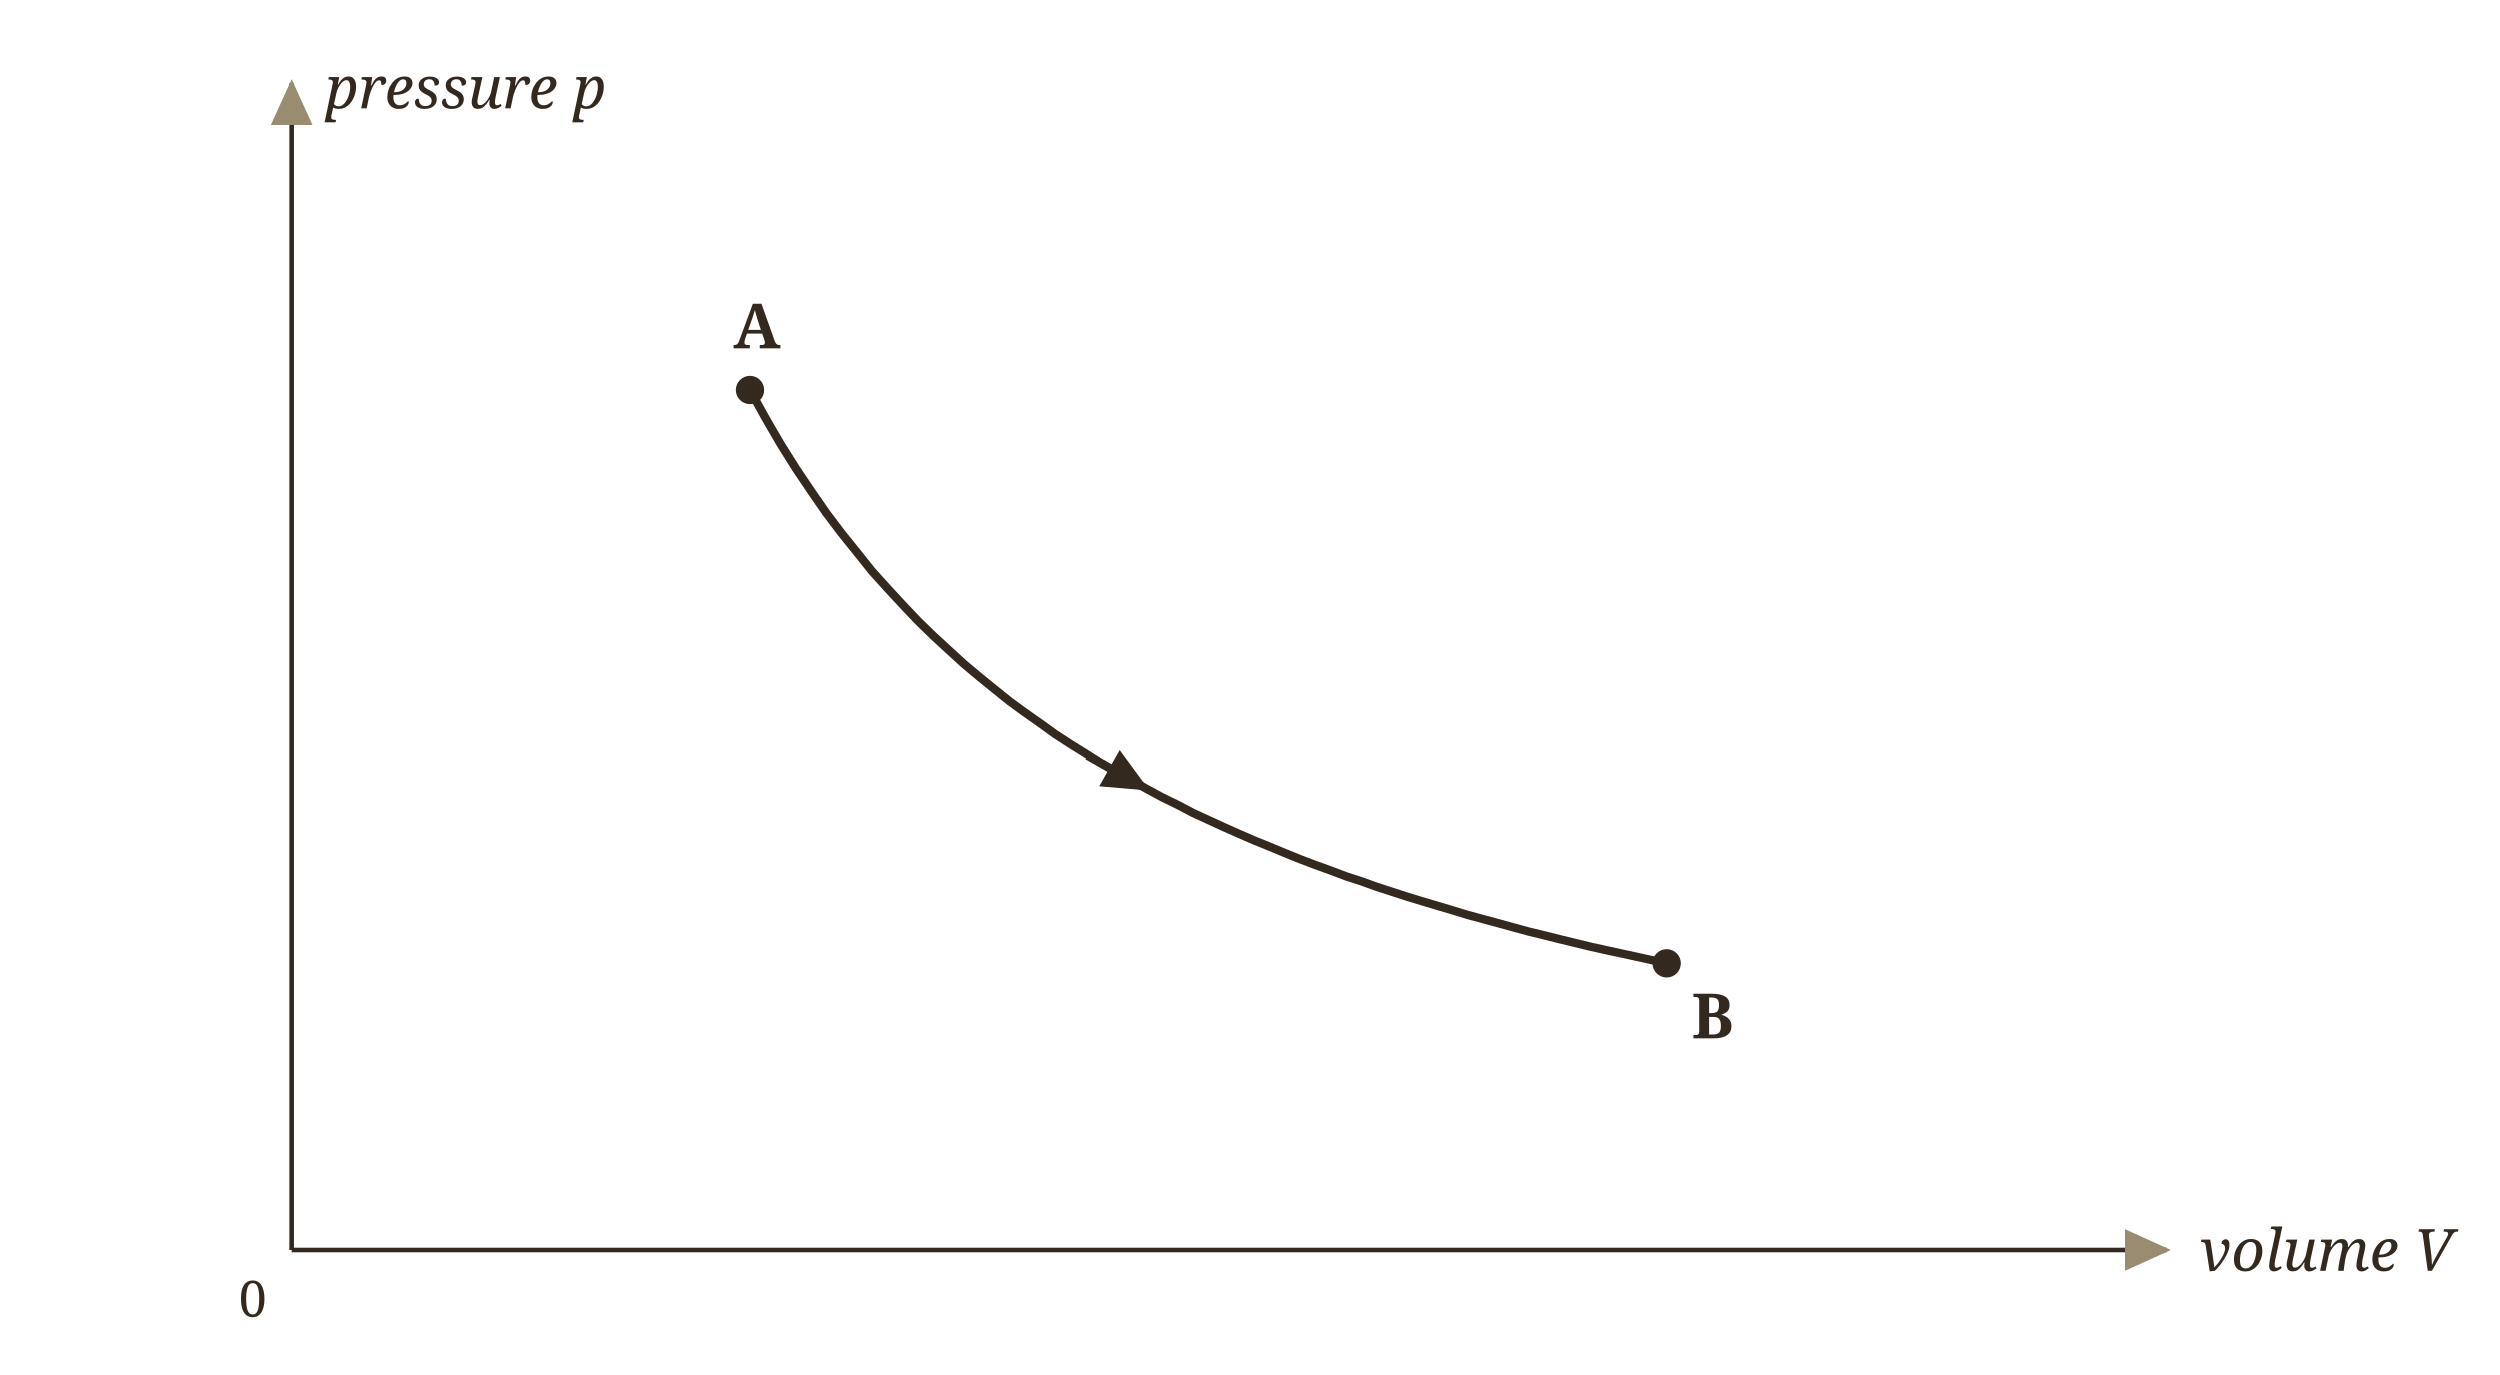
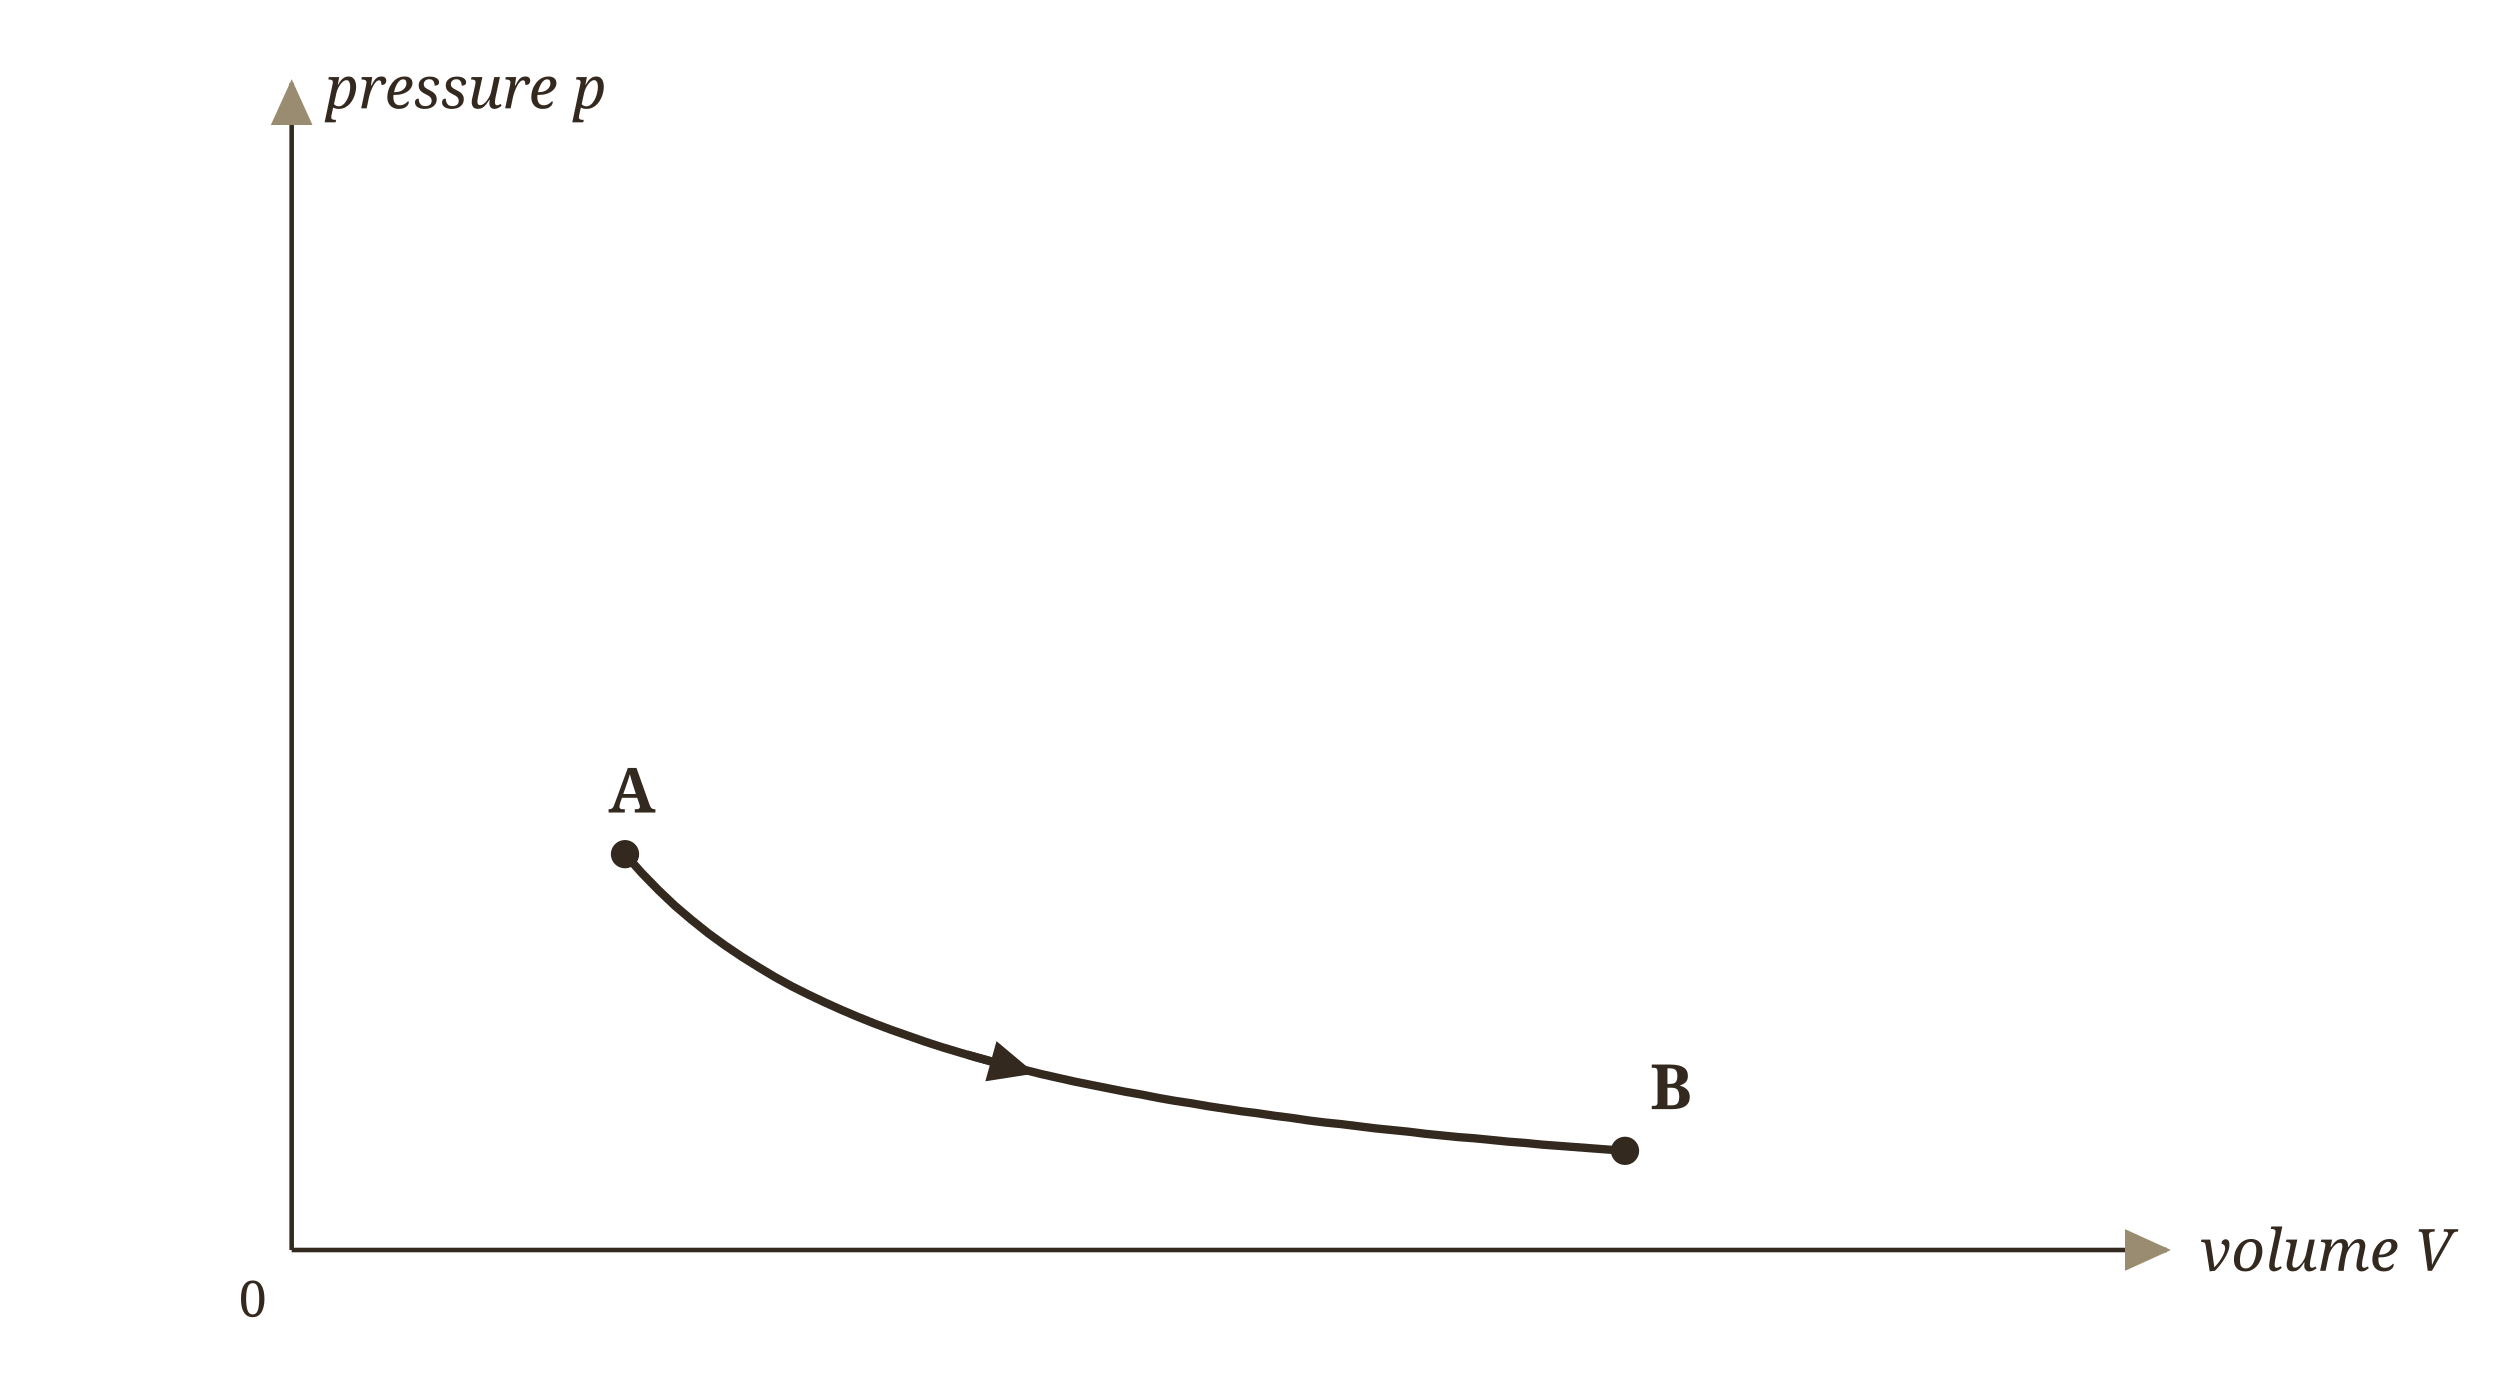
<svg xmlns="http://www.w3.org/2000/svg" viewBox="0 0 600 330" width="600" height="330" font-family="Georgia, serif">
  <defs>
    <marker id="k" markerUnits="userSpaceOnUse" markerWidth="12" markerHeight="12" refX="6" refY="5" orient="auto">
      <path d="M0,0 L11,5 L0,10 z" fill="#33291f" />
    </marker>
    <marker id="x" markerUnits="userSpaceOnUse" markerWidth="12" markerHeight="12" refX="10" refY="5" orient="auto">
      <path d="M0,0 L11,5 L0,10 z" fill="#9a8c70" />
    </marker>
+     <marker id="r" markerUnits="userSpaceOnUse" markerWidth="12" markerHeight="12" refX="6" refY="5" orient="auto">
+       <path d="M0,0 L11,5 L0,10 z" fill="#c15b38" />
+     </marker>
  </defs>
-   <line x1="70" y1="300" x2="520" y2="300" stroke="#33291f" stroke-width="1.1" marker-end="url(#x)" />
-   <line x1="70" y1="300" x2="70" y2="20" stroke="#33291f" stroke-width="1.1" marker-end="url(#x)" />
-   <text x="528" y="305" font-size="14" font-style="italic" fill="#33291f">volume V</text>
-   <text x="78" y="26" font-size="14" font-style="italic" fill="#33291f" text-anchor="start">pressure p</text>
-   <text x="64" y="316" font-size="12" fill="#33291f" text-anchor="end">0</text>
-   <polyline points="180.0,93.6 183.7,100.3 187.3,106.5 191.0,112.4 194.7,117.9 198.3,123.1 202.0,128.0 205.7,132.6 209.3,137.1 213.0,141.2 216.7,145.2 220.3,149.0 224.0,152.6 227.7,156.0 231.3,159.3 235.0,162.4 238.7,165.4 242.3,168.3 246.0,171.0 249.7,173.6 253.3,176.2 257.0,178.6 260.7,180.9 264.3,183.2 268.0,185.3 271.7,187.4 275.3,189.4 279.0,191.4 282.7,193.2 286.3,195.1 290.0,196.8 293.7,198.5 297.3,200.1 301.0,201.7 304.7,203.2 308.3,204.7 312.0,206.2 315.7,207.6 319.3,208.9 323.0,210.3 326.7,211.5 330.3,212.8 334.0,214.0 337.7,215.2 341.3,216.3 345.0,217.4 348.7,218.5 352.3,219.6 356.0,220.6 359.7,221.6 363.3,222.6 367.0,223.6 370.7,224.5 374.3,225.4 378.0,226.3 381.7,227.2 385.3,228.0 389.0,228.8 392.7,229.6 396.3,230.4 400.0,231.2" fill="none" stroke="#33291f" stroke-width="2" />
-   <line x1="261.0" y1="181.4" x2="271.5" y2="187.3" stroke="#33291f" stroke-width="2" marker-end="url(#k)" />
-   <circle cx="180.0" cy="93.6" r="3.4" fill="#33291f" />
-   <text x="176.0" y="83.6" font-size="15" font-weight="bold" fill="#33291f">A</text>
-   <circle cx="400.0" cy="231.2" r="3.4" fill="#33291f" />
-   <text x="406.0" y="249.2" font-size="15" font-weight="bold" fill="#33291f">B</text>
+   <line x1="70.0" y1="300.0" x2="520.0" y2="300.0" stroke="#33291f" stroke-width="1.1" marker-end="url(#x)" />
+   <line x1="70.0" y1="300.0" x2="70.0" y2="20.0" stroke="#33291f" stroke-width="1.1" marker-end="url(#x)" />
+   <text x="528.0" y="305.0" font-size="14" fill="#33291f" text-anchor="start" font-style="italic">volume V</text>
+   <text x="78.0" y="26.0" font-size="14" fill="#33291f" text-anchor="start" font-style="italic">pressure p</text>
+   <text x="64.0" y="316.0" font-size="12" fill="#33291f" text-anchor="end">0</text>
+   <polyline points="150.0,205.0 154.0,209.5 158.0,213.6 162.0,217.4 166.0,220.8 170.0,224.0 174.0,226.9 178.0,229.6 182.0,232.1 186.0,234.5 190.0,236.7 194.0,238.7 198.0,240.6 202.0,242.4 206.0,244.1 210.0,245.7 214.0,247.2 218.0,248.6 222.0,250.0 226.0,251.3 230.0,252.5 234.0,253.7 238.0,254.8 242.0,255.8 246.0,256.8 250.0,257.8 254.0,258.7 258.0,259.6 262.0,260.4 266.0,261.2 270.0,262.0 274.0,262.7 278.0,263.5 282.0,264.2 286.0,264.8 290.0,265.5 294.0,266.1 298.0,266.7 302.0,267.2 306.0,267.8 310.0,268.3 314.0,268.9 318.0,269.4 322.0,269.8 326.0,270.3 330.0,270.8 334.0,271.2 338.0,271.6 342.0,272.1 346.0,272.5 350.0,272.9 354.0,273.2 358.0,273.6 362.0,274.0 366.0,274.3 370.0,274.7 374.0,275.0 378.0,275.3 382.0,275.6 386.0,275.9 390.0,276.2" fill="none" stroke="#33291f" stroke-width="2" />
+   <line x1="232.1" y1="253.1" x2="243.6" y2="256.3" stroke="#33291f" stroke-width="2" marker-end="url(#k)" />
+   <circle cx="150.0" cy="205.0" r="3.4" fill="#33291f" />
+   <text x="146.0" y="195.0" font-size="15" fill="#33291f" text-anchor="start" font-weight="bold">A</text>
+   <circle cx="390.0" cy="276.2" r="3.4" fill="#33291f" />
+   <text x="396.0" y="266.2" font-size="15" fill="#33291f" text-anchor="start" font-weight="bold">B</text>
</svg>
